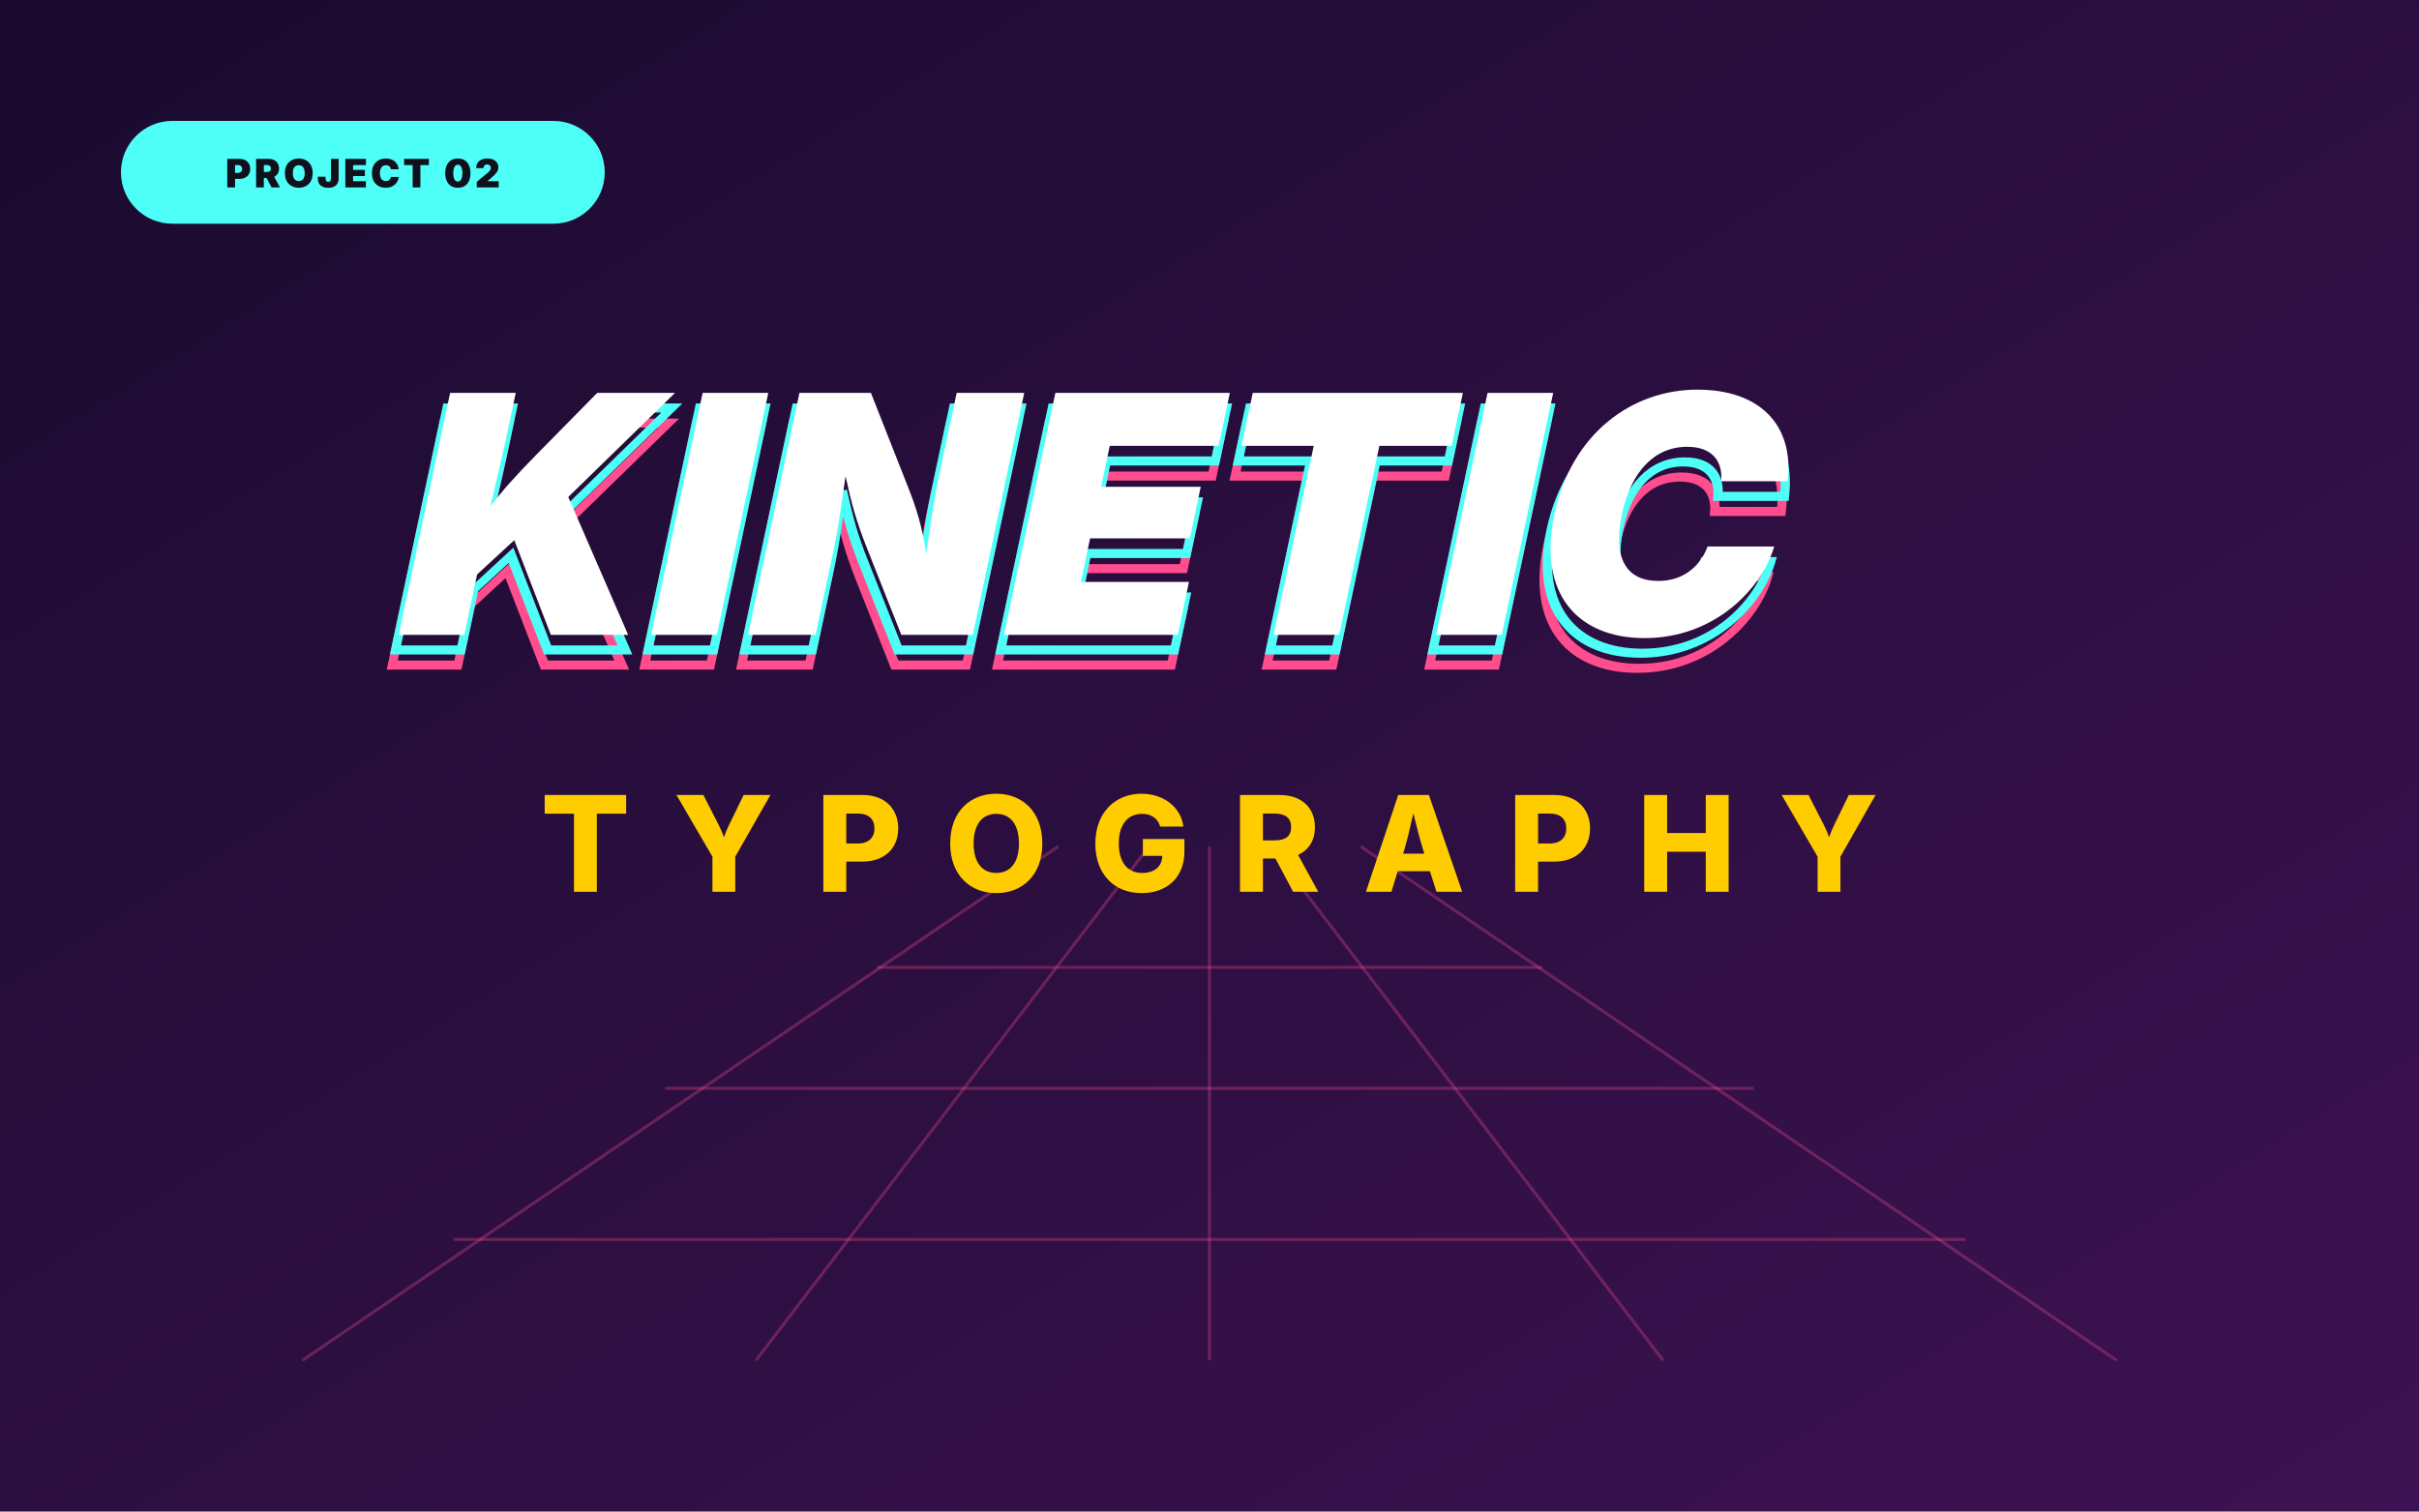
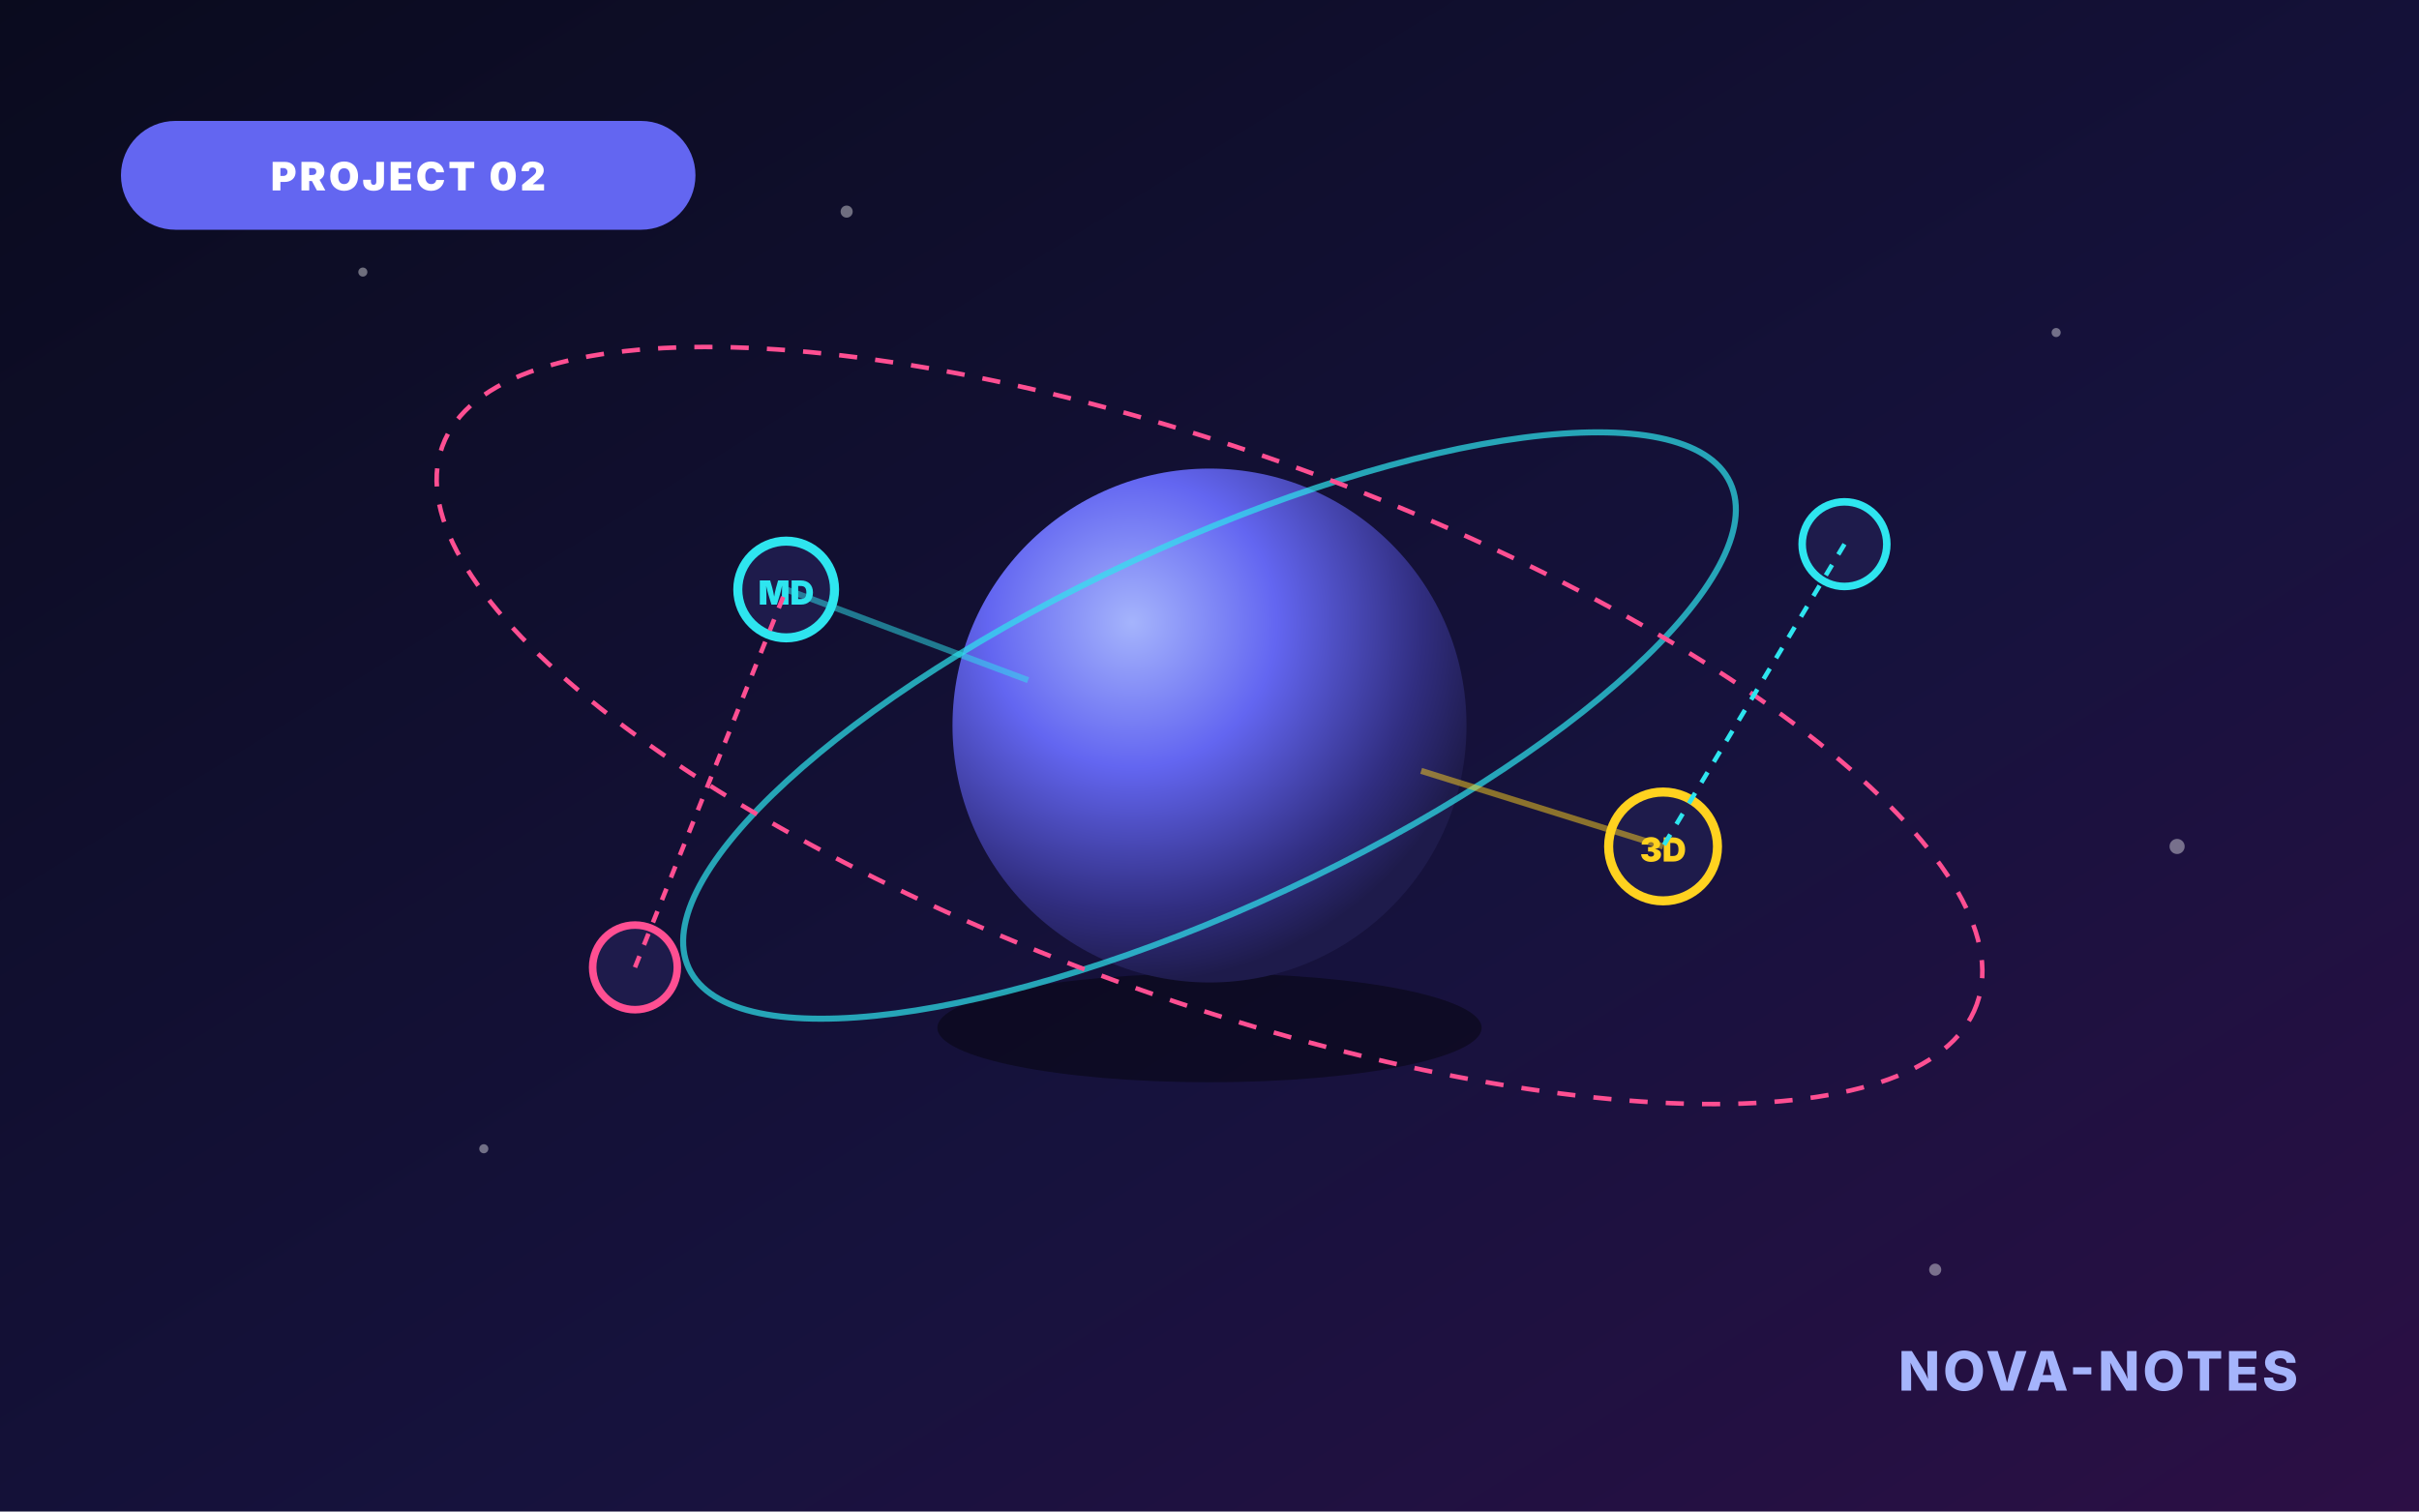
<svg xmlns="http://www.w3.org/2000/svg" viewBox="0 0 800 500" width="100%" height="100%">
  <defs>
-     <linearGradient id="bg2" x1="0%" y1="0%" x2="100%" y2="100%">
-       <stop offset="0%" stop-color="#1A0B2E" />
-       <stop offset="100%" stop-color="#3D1252" />
+     <linearGradient id="nv-bg" x1="0%" y1="0%" x2="100%" y2="100%">
+       <stop offset="0%" stop-color="#0A0B1E" />
+       <stop offset="60%" stop-color="#16123D" />
+       <stop offset="100%" stop-color="#2C0F45" />
    </linearGradient>
+     <radialGradient id="planet-grad" cx="35%" cy="30%" r="70%">
+       <stop offset="0%" stop-color="#A5B4FC" />
+       <stop offset="40%" stop-color="#6366F1" />
+       <stop offset="80%" stop-color="#312E81" />
+       <stop offset="100%" stop-color="#1E1B4B" />
+     </radialGradient>
  </defs>
-   <rect width="800" height="500" fill="url(#bg2)" />
-   <g stroke="#FF4D8D" stroke-width="1" stroke-opacity="0.3">
-     <line x1="100" y1="450" x2="350" y2="280" />
-     <line x1="250" y1="450" x2="380" y2="280" />
-     <line x1="400" y1="450" x2="400" y2="280" />
-     <line x1="550" y1="450" x2="420" y2="280" />
-     <line x1="700" y1="450" x2="450" y2="280" />
-     <line x1="150" y1="410" x2="650" y2="410" />
-     <line x1="220" y1="360" x2="580" y2="360" />
-     <line x1="290" y1="320" x2="510" y2="320" />
+   <rect width="800" height="500" fill="url(#nv-bg)" />
+   <g fill="#FFFFFF" fill-opacity="0.4">
+     <circle cx="120" cy="90" r="1.5" />
+     <circle cx="280" cy="70" r="2" />
+     <circle cx="680" cy="110" r="1.5" />
+     <circle cx="720" cy="280" r="2.5" />
+     <circle cx="160" cy="380" r="1.5" />
+     <circle cx="640" cy="420" r="2" />
  </g>
-   <text x="400" y="220" font-family="'Inter', sans-serif" font-size="110" font-weight="900" fill="none" stroke="#FF4D8D" stroke-width="3" text-anchor="middle" transform="skewX(-12)">KINETIC</text>
-   <text x="400" y="215" font-family="'Inter', sans-serif" font-size="110" font-weight="900" fill="none" stroke="#4EFFF8" stroke-width="3" text-anchor="middle" transform="skewX(-12)">KINETIC</text>
-   <text x="400" y="210" font-family="'Inter', sans-serif" font-size="110" font-weight="900" fill="#FFFFFF" text-anchor="middle" transform="skewX(-12)">KINETIC</text>
-   <text x="400" y="295" font-family="'Inter', sans-serif" font-size="44" font-weight="800" fill="#FFCC00" letter-spacing="14" text-anchor="middle">TYPOGRAPHY</text>
-   <rect x="40" y="40" width="160" height="34" rx="17" fill="#4EFFF8" />
-   <text x="120" y="62" font-family="'Inter', sans-serif" font-size="13" font-weight="900" fill="#11111E" text-anchor="middle" letter-spacing="1">PROJECT 02</text>
+   <g transform="translate(400, 240)">
+     <ellipse cx="0" cy="100" rx="90" ry="18" fill="#000000" fill-opacity="0.4" />
+     <circle cx="0" cy="0" r="85" fill="url(#planet-grad)" />
+     <ellipse cx="0" cy="0" rx="190" ry="60" fill="none" stroke="#2EE5EF" stroke-width="2" stroke-opacity="0.7" transform="rotate(-25)" />
+     <ellipse cx="0" cy="0" rx="270" ry="90" fill="none" stroke="#FF4F92" stroke-width="1.5" stroke-dasharray="6,6" transform="rotate(20)" />
+     <circle cx="-140" cy="-45" r="16" fill="#1E1B4B" stroke="#2EE5EF" stroke-width="3" />
+     <text x="-140" y="-40" font-family="'Inter', sans-serif" font-size="11" font-weight="900" fill="#2EE5EF" text-anchor="middle">MD</text>
+     <line x1="-140" y1="-45" x2="-60" y2="-15" stroke="#2EE5EF" stroke-width="2" stroke-opacity="0.5" />
+     <circle cx="150" cy="40" r="18" fill="#1E1B4B" stroke="#FFD21F" stroke-width="3" />
+     <text x="150" y="45" font-family="'Inter', sans-serif" font-size="11" font-weight="900" fill="#FFD21F" text-anchor="middle">3D</text>
+     <line x1="150" y1="40" x2="70" y2="15" stroke="#FFD21F" stroke-width="2" stroke-opacity="0.5" />
+     <circle cx="-190" cy="80" r="14" fill="#1E1B4B" stroke="#FF4F92" stroke-width="2.5" />
+     <line x1="-190" y1="80" x2="-140" y2="-45" stroke="#FF4F92" stroke-width="1.5" stroke-dasharray="4,4" />
+     <circle cx="210" cy="-60" r="14" fill="#1E1B4B" stroke="#2EE5EF" stroke-width="2.5" />
+     <line x1="210" y1="-60" x2="150" y2="40" stroke="#2EE5EF" stroke-width="1.5" stroke-dasharray="4,4" />
+   </g>
+   <rect x="40" y="40" width="190" height="36" rx="18" fill="#6366F1" />
+   <text x="135" y="63" font-family="'Inter', sans-serif" font-size="13" font-weight="900" fill="#FFFFFF" text-anchor="middle" letter-spacing="1">PROJECT 02</text>
+   <text x="760" y="460" font-family="'Inter', sans-serif" font-size="18" font-weight="800" fill="#A5B4FC" text-anchor="end" letter-spacing="1">NOVA-NOTES</text>
</svg>
